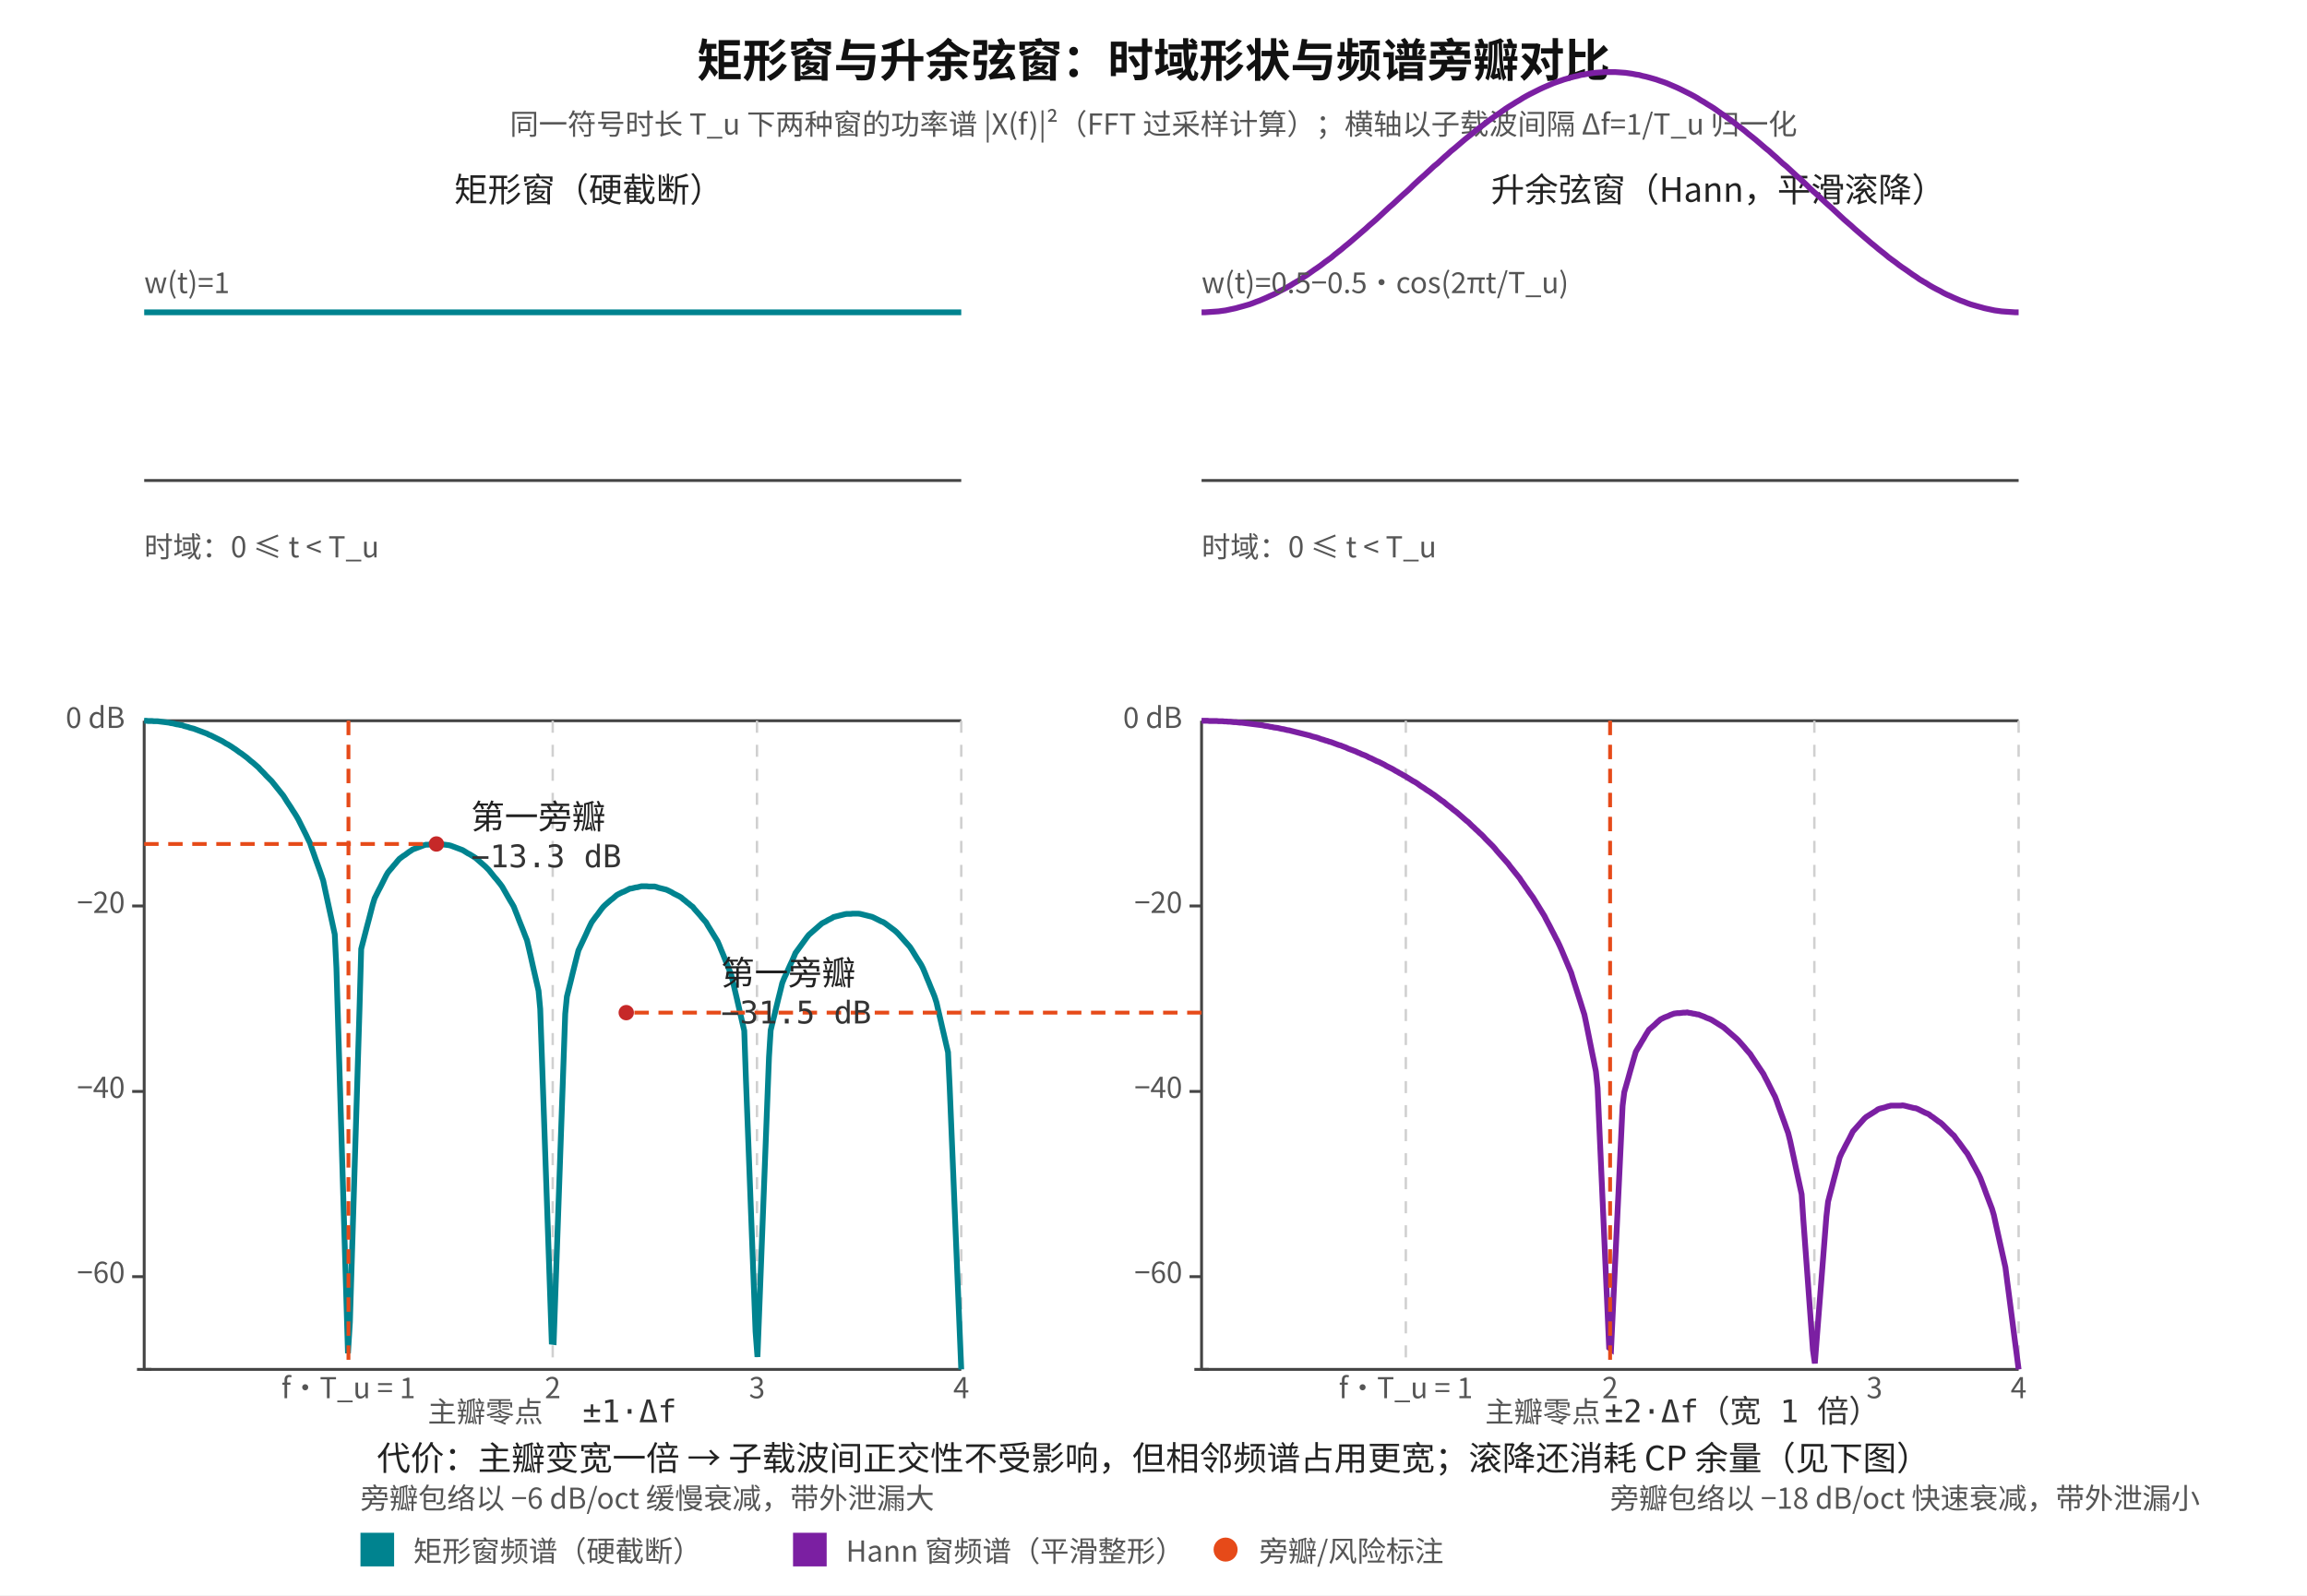
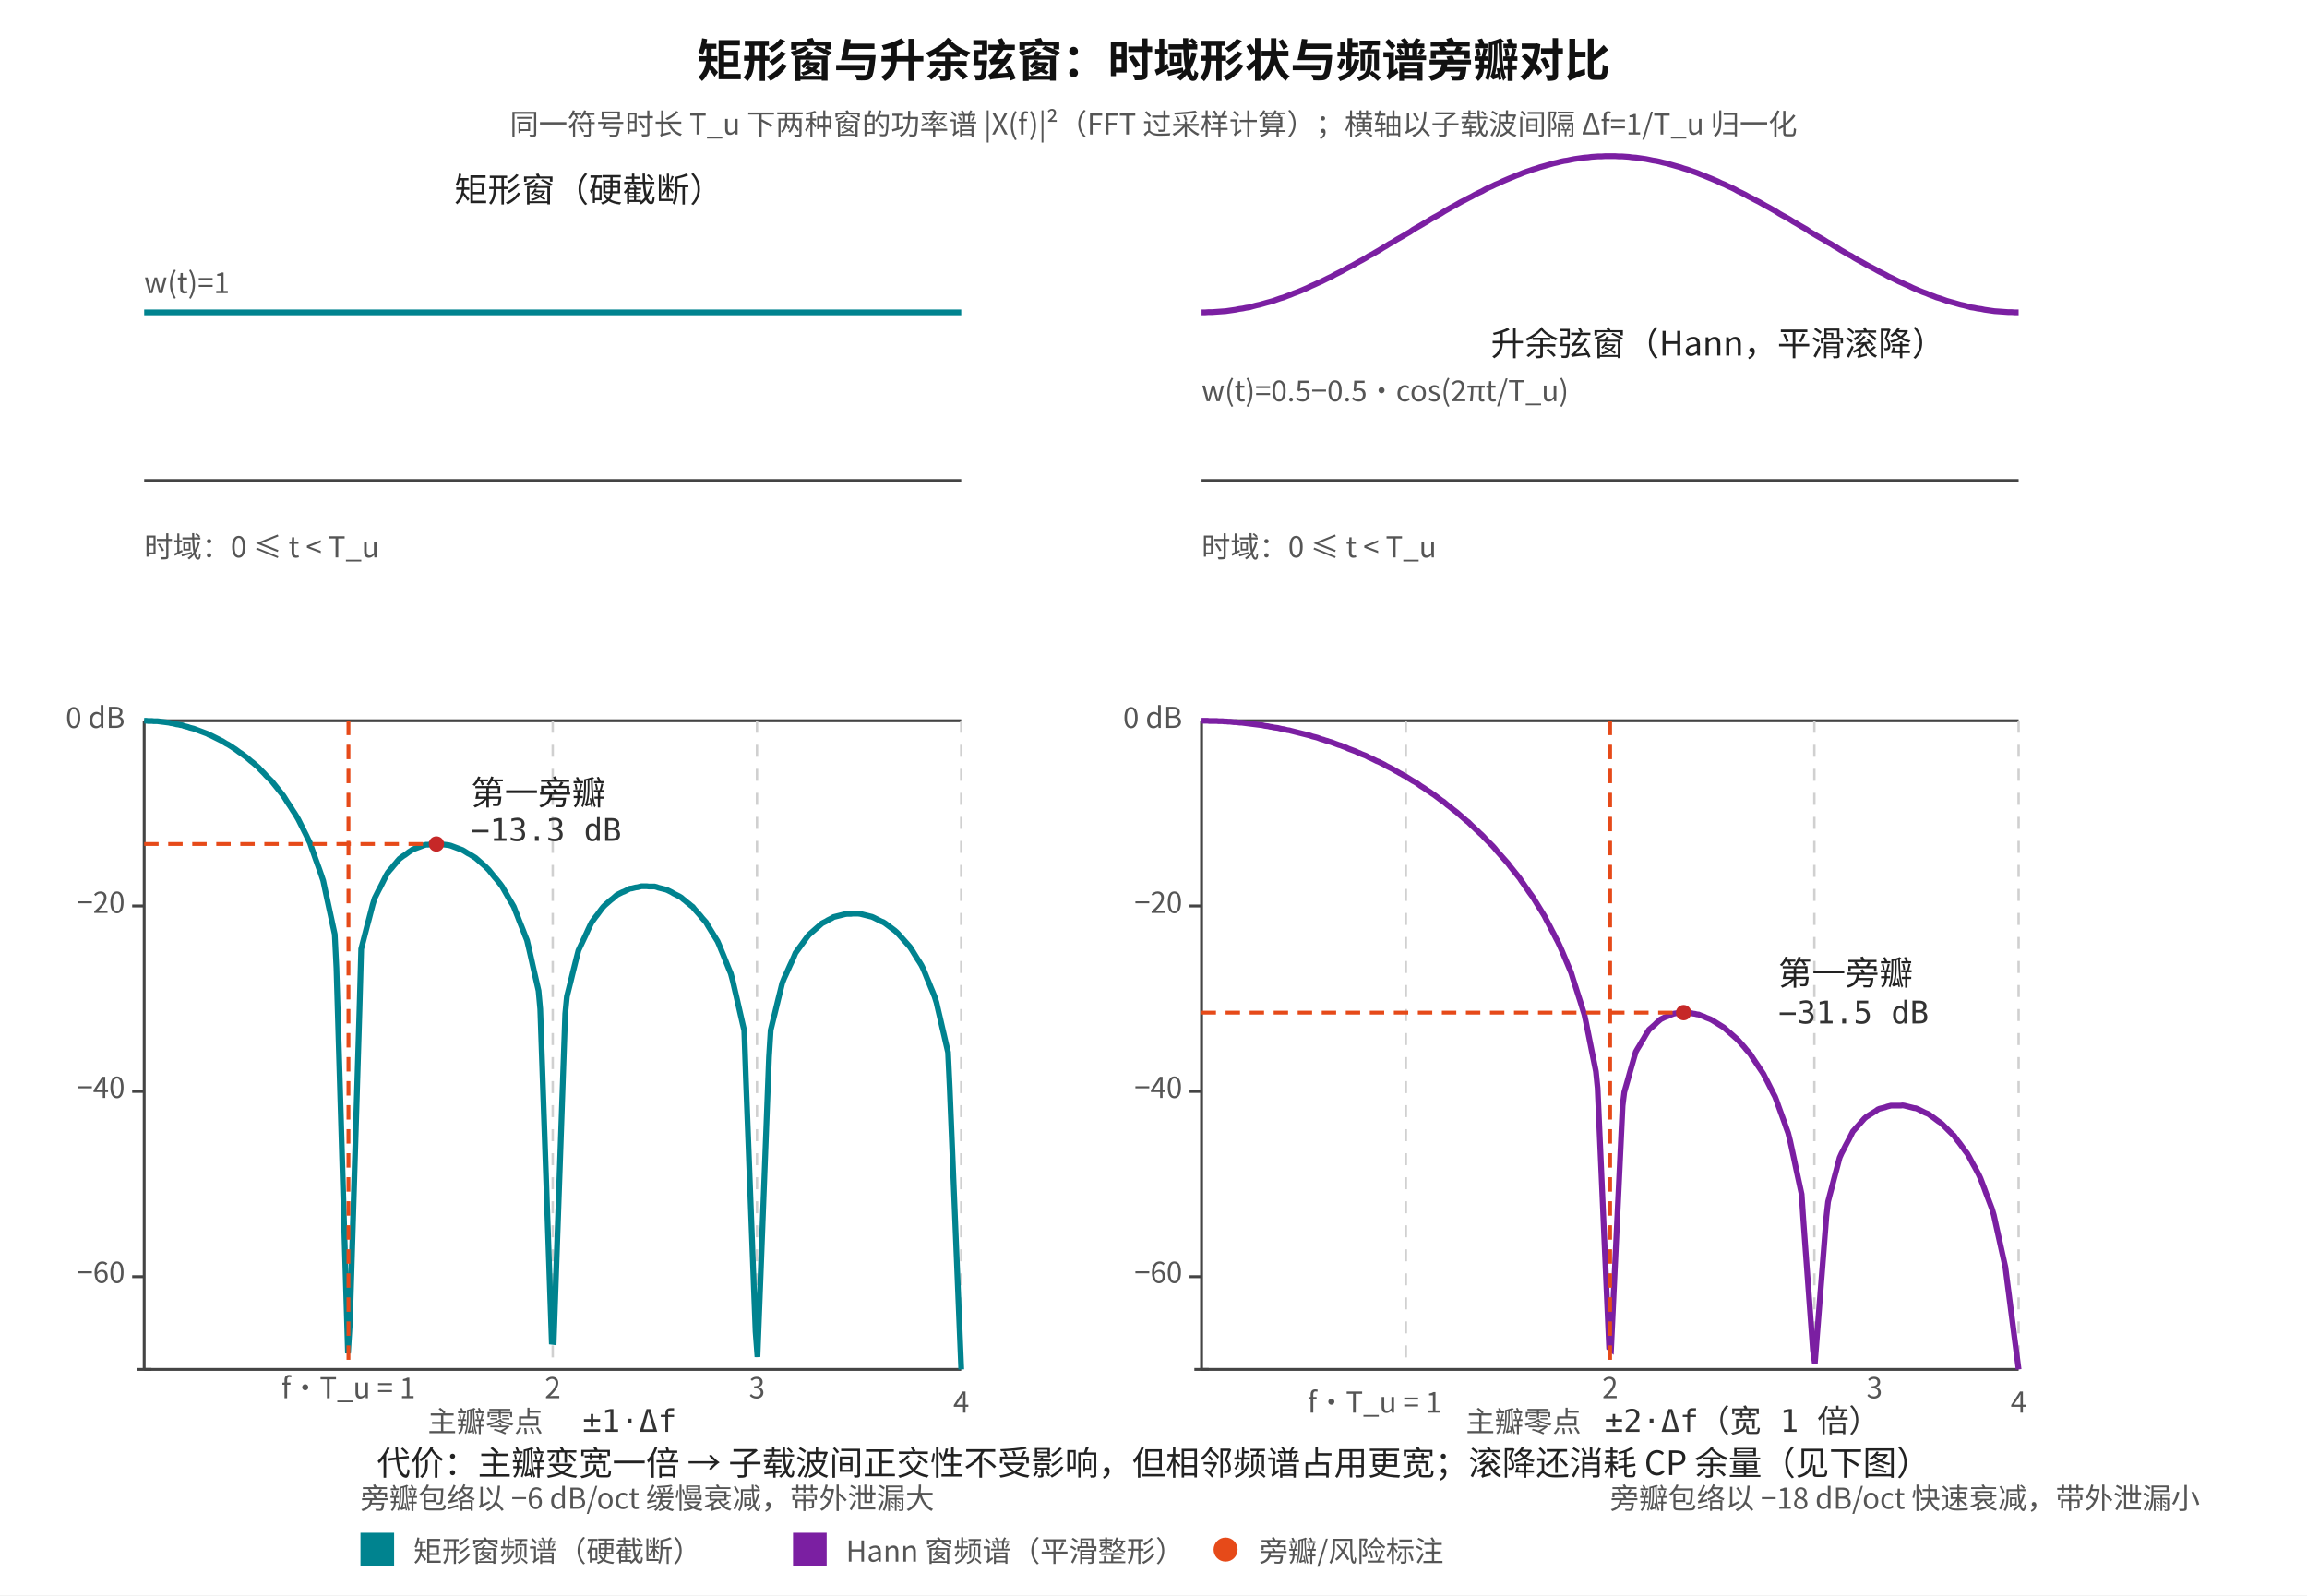
<svg xmlns="http://www.w3.org/2000/svg" viewBox="0 0 960 664" width="960" height="664">
  <rect width="960" height="664" fill="#ffffff" />
  <style>
.title { font-family: "Noto Sans CJK SC", "Droid Sans Fallback", sans-serif; font-size: 19px; font-weight: bold; fill: #111; }
.label { font-family: "Noto Sans CJK SC", "Droid Sans Fallback", sans-serif; font-size: 14px; fill: #222; }
.small { font-family: "Noto Sans CJK SC", "Droid Sans Fallback", sans-serif; font-size: 12px; fill: #555; }
.mono { font-family: monospace; font-size: 13px; fill: #333; }
.axis { stroke: #444; stroke-width: 1.2; }
.grid { stroke: #d0d0d0; stroke-width: 1; stroke-dasharray: 5,5; }
.rectwin { stroke: #00838F; stroke-width: 2.4; fill: none; }
.hannwin { stroke: #7B1FA2; stroke-width: 2.4; fill: none; }
.lobe { stroke: #E64A19; stroke-width: 1.6; stroke-dasharray: 6,4; fill: none; }
</style>
  <text x="480" y="32" text-anchor="middle" class="title">矩形窗与升余弦窗：时域形状与频谱旁瓣对比</text>
  <text x="480" y="56" text-anchor="middle" class="small">同一符号时长 T_u 下两种窗的功率谱 |X(f)|²（FFT 过采样计算）；横轴以子载波间隔 Δf=1/T_u 归一化</text>
  <text x="245" y="84" text-anchor="middle" class="label" fill="#00838F">矩形窗（硬截断）</text>
-   <text x="715" y="84" text-anchor="middle" class="label" fill="#7B1FA2">升余弦窗（Hann，平滑滚降）</text>
+   <text x="715" y="148" text-anchor="middle" class="label" fill="#7B1FA2">升余弦窗（Hann，平滑滚降）</text>
  <line x1="60" y1="200" x2="400" y2="200" class="axis" />
  <path class="rectwin" d="M60.0,130.0 L400.0,130.0" />
  <text x="60" y="122" class="small">w(t)=1</text>
  <text x="60" y="232" class="small">时域：0 ≤ t &lt; T_u</text>
  <line x1="500" y1="200" x2="840" y2="200" class="axis" />
-   <path class="hannwin" d="M500.0,130.0 L501.4,130.0 L502.8,129.9 L504.3,129.8 L505.7,129.7 L507.1,129.6 L508.5,129.4 L510.0,129.2 L511.4,128.9 L512.8,128.6 L514.2,128.3 L515.6,127.9 L517.1,127.5 L518.5,127.1 L519.9,126.7 L521.3,126.2 L522.8,125.6 L524.2,125.1 L525.6,124.5 L527.0,123.9 L528.5,123.2 L529.9,122.6 L531.3,121.9 L532.7,121.1 L534.1,120.4 L535.6,119.6 L537.0,118.8 L538.4,117.9 L539.8,117.1 L541.3,116.2 L542.7,115.2 L544.1,114.3 L545.5,113.3 L546.9,112.3 L548.4,111.3 L549.8,110.3 L551.2,109.2 L552.6,108.2 L554.1,107.1 L555.5,105.9 L556.9,104.8 L558.3,103.7 L559.7,102.5 L561.2,101.3 L562.6,100.1 L564.0,98.9 L565.4,97.7 L566.9,96.4 L568.3,95.2 L569.7,93.9 L571.1,92.7 L572.6,91.4 L574.0,90.1 L575.4,88.8 L576.8,87.5 L578.2,86.2 L579.7,84.9 L581.1,83.6 L582.5,82.3 L583.9,81.0 L585.4,79.7 L586.8,78.4 L588.2,77.0 L589.6,75.7 L591.0,74.4 L592.5,73.1 L593.9,71.8 L595.3,70.5 L596.7,69.2 L598.2,68.0 L599.6,66.7 L601.0,65.4 L602.4,64.2 L603.8,62.9 L605.3,61.7 L606.7,60.5 L608.1,59.3 L609.5,58.1 L611.0,56.9 L612.4,55.8 L613.8,54.6 L615.2,53.5 L616.7,52.4 L618.1,51.3 L619.5,50.2 L620.9,49.2 L622.3,48.2 L623.8,47.2 L625.2,46.2 L626.6,45.2 L628.0,44.3 L629.5,43.4 L630.9,42.5 L632.3,41.7 L633.7,40.8 L635.1,40.0 L636.6,39.2 L638.0,38.5 L639.4,37.8 L640.8,37.1 L642.3,36.4 L643.7,35.8 L645.1,35.2 L646.5,34.6 L647.9,34.1 L649.4,33.6 L650.8,33.1 L652.2,32.7 L653.6,32.3 L655.1,31.9 L656.5,31.6 L657.9,31.2 L659.3,31.0 L660.8,30.7 L662.2,30.5 L663.6,30.3 L665.0,30.2 L666.4,30.1 L667.9,30.0 L669.3,30.0 L670.7,30.0 L672.1,30.0 L673.6,30.1 L675.0,30.2 L676.4,30.3 L677.8,30.5 L679.2,30.7 L680.7,31.0 L682.1,31.2 L683.5,31.6 L684.9,31.9 L686.4,32.3 L687.8,32.7 L689.2,33.1 L690.6,33.6 L692.1,34.1 L693.5,34.6 L694.9,35.2 L696.3,35.8 L697.7,36.4 L699.2,37.1 L700.6,37.8 L702.0,38.5 L703.4,39.2 L704.9,40.0 L706.3,40.8 L707.7,41.7 L709.1,42.5 L710.5,43.4 L712.0,44.3 L713.4,45.2 L714.8,46.2 L716.2,47.2 L717.7,48.2 L719.1,49.2 L720.5,50.2 L721.9,51.3 L723.3,52.4 L724.8,53.5 L726.2,54.6 L727.6,55.8 L729.0,56.9 L730.5,58.1 L731.9,59.3 L733.3,60.5 L734.7,61.7 L736.2,62.9 L737.6,64.2 L739.0,65.4 L740.4,66.7 L741.8,68.0 L743.3,69.2 L744.7,70.5 L746.1,71.8 L747.5,73.1 L749.0,74.4 L750.4,75.7 L751.8,77.0 L753.2,78.4 L754.6,79.7 L756.1,81.0 L757.5,82.3 L758.9,83.6 L760.3,84.9 L761.8,86.2 L763.2,87.5 L764.6,88.8 L766.0,90.1 L767.4,91.4 L768.9,92.7 L770.3,93.9 L771.7,95.2 L773.1,96.4 L774.6,97.7 L776.0,98.9 L777.4,100.1 L778.8,101.3 L780.3,102.5 L781.7,103.7 L783.1,104.8 L784.5,105.9 L785.9,107.1 L787.4,108.2 L788.8,109.2 L790.2,110.3 L791.6,111.3 L793.1,112.3 L794.5,113.3 L795.9,114.3 L797.3,115.2 L798.7,116.2 L800.2,117.1 L801.6,117.9 L803.0,118.8 L804.4,119.6 L805.9,120.4 L807.3,121.1 L808.7,121.9 L810.1,122.6 L811.5,123.2 L813.0,123.9 L814.4,124.5 L815.8,125.1 L817.2,125.6 L818.7,126.2 L820.1,126.7 L821.5,127.1 L822.9,127.5 L824.4,127.9 L825.8,128.3 L827.2,128.6 L828.6,128.9 L830.0,129.2 L831.5,129.4 L832.9,129.6 L834.3,129.7 L835.7,129.8 L837.2,129.9 L838.6,130.0 L840.0,130.0" />
-   <text x="500" y="122" class="small">w(t)=0.5−0.5·cos(2πt/T_u)</text>
+   <path class="hannwin" d="M500.0,130.0 L501.4,130.0 L502.8,129.9 L504.3,129.9 L505.7,129.8 L507.1,129.7 L508.5,129.6 L510.0,129.5 L511.4,129.3 L512.8,129.1 L514.2,128.9 L515.6,128.6 L517.1,128.4 L518.5,128.1 L519.9,127.9 L521.3,127.5 L522.8,127.1 L524.2,126.8 L525.6,126.4 L527.0,126.0 L528.5,125.6 L529.9,125.2 L531.3,124.7 L532.7,124.2 L534.1,123.8 L535.6,123.2 L537.0,122.7 L538.4,122.1 L539.8,121.6 L541.3,121.0 L542.7,120.4 L544.1,119.8 L545.5,119.1 L546.9,118.5 L548.4,117.8 L549.8,117.2 L551.2,116.5 L552.6,115.8 L554.1,115.1 L555.5,114.3 L556.9,113.6 L558.3,112.9 L559.7,112.1 L561.2,111.3 L562.6,110.6 L564.0,109.8 L565.4,109.0 L566.9,108.2 L568.3,107.4 L569.7,106.5 L571.1,105.8 L572.6,104.9 L574.0,104.1 L575.4,103.2 L576.8,102.4 L578.2,101.5 L579.7,100.7 L581.1,99.8 L582.5,99.0 L583.9,98.2 L585.4,97.3 L586.8,96.5 L588.2,95.5 L589.6,94.7 L591.0,93.9 L592.5,93.0 L593.9,92.2 L595.3,91.3 L596.7,90.5 L598.2,89.7 L599.6,88.9 L601.0,88.0 L602.4,87.2 L603.8,86.4 L605.3,85.6 L606.7,84.8 L608.1,84.0 L609.5,83.3 L611.0,82.5 L612.4,81.8 L613.8,81.0 L615.2,80.3 L616.7,79.6 L618.1,78.8 L619.5,78.1 L620.9,77.5 L622.3,76.8 L623.8,76.2 L625.2,75.5 L626.6,74.9 L628.0,74.3 L629.5,73.7 L630.9,73.1 L632.3,72.6 L633.7,72.0 L635.1,71.5 L636.6,71.0 L638.0,70.5 L639.4,70.1 L640.8,69.6 L642.3,69.2 L643.7,68.8 L645.1,68.4 L646.5,68.0 L647.9,67.7 L649.4,67.3 L650.8,67.0 L652.2,66.8 L653.6,66.5 L655.1,66.2 L656.5,66.0 L657.9,65.8 L659.3,65.6 L660.8,65.5 L662.2,65.3 L663.6,65.2 L665.0,65.1 L666.4,65.1 L667.9,65.0 L669.3,65.0 L670.7,65.0 L672.1,65.0 L673.6,65.1 L675.0,65.1 L676.4,65.2 L677.8,65.3 L679.2,65.5 L680.7,65.6 L682.1,65.8 L683.5,66.0 L684.9,66.2 L686.4,66.5 L687.8,66.8 L689.2,67.0 L690.6,67.3 L692.1,67.7 L693.5,68.0 L694.9,68.4 L696.3,68.8 L697.7,69.2 L699.2,69.6 L700.6,70.1 L702.0,70.5 L703.4,71.0 L704.9,71.5 L706.3,72.0 L707.7,72.6 L709.1,73.1 L710.5,73.7 L712.0,74.3 L713.4,74.9 L714.8,75.5 L716.2,76.2 L717.7,76.8 L719.1,77.5 L720.5,78.1 L721.9,78.8 L723.3,79.6 L724.8,80.3 L726.2,81.0 L727.6,81.8 L729.0,82.5 L730.5,83.3 L731.9,84.0 L733.3,84.8 L734.7,85.6 L736.2,86.4 L737.6,87.2 L739.0,88.0 L740.4,88.9 L741.8,89.7 L743.3,90.5 L744.7,91.3 L746.1,92.2 L747.5,93.0 L749.0,93.9 L750.4,94.7 L751.8,95.5 L753.2,96.5 L754.6,97.3 L756.1,98.2 L757.5,99.0 L758.9,99.8 L760.3,100.7 L761.8,101.5 L763.2,102.4 L764.6,103.2 L766.0,104.1 L767.4,104.9 L768.9,105.8 L770.3,106.5 L771.7,107.4 L773.1,108.2 L774.6,109.0 L776.0,109.8 L777.4,110.6 L778.8,111.3 L780.3,112.1 L781.7,112.9 L783.1,113.6 L784.5,114.3 L785.9,115.1 L787.4,115.8 L788.8,116.5 L790.2,117.2 L791.6,117.8 L793.1,118.5 L794.5,119.1 L795.9,119.8 L797.3,120.4 L798.7,121.0 L800.2,121.6 L801.6,122.1 L803.0,122.7 L804.4,123.2 L805.9,123.8 L807.3,124.2 L808.7,124.7 L810.1,125.2 L811.5,125.6 L813.0,126.0 L814.4,126.4 L815.8,126.8 L817.2,127.1 L818.7,127.5 L820.1,127.9 L821.5,128.1 L822.9,128.4 L824.4,128.6 L825.8,128.9 L827.2,129.1 L828.6,129.3 L830.0,129.5 L831.5,129.6 L832.9,129.7 L834.3,129.8 L835.7,129.9 L837.2,129.9 L838.6,130.0 L840.0,130.0" />
+   <text x="500" y="167" class="small">w(t)=0.5−0.5·cos(2πt/T_u)</text>
  <text x="500" y="232" class="small">时域：0 ≤ t &lt; T_u</text>
  <line x1="60" y1="300" x2="400" y2="300" class="axis" />
  <line x1="60" y1="570" x2="400" y2="570" class="axis" />
  <line x1="60" y1="300" x2="60" y2="570" class="axis" />
  <line x1="145" y1="300" x2="145" y2="570" class="grid" />
  <line x1="230" y1="300" x2="230" y2="570" class="grid" />
  <line x1="315" y1="300" x2="315" y2="570" class="grid" />
  <line x1="400" y1="300" x2="400" y2="570" class="grid" />
  <text x="52" y="303" text-anchor="end" class="small">0 dB</text>
  <text x="52" y="380" text-anchor="end" class="small">−20</text>
  <text x="52" y="457" text-anchor="end" class="small">−40</text>
  <text x="52" y="534" text-anchor="end" class="small">−60</text>
  <line x1="55" y1="377.1" x2="60" y2="377.1" class="axis" />
  <line x1="55" y1="454.3" x2="60" y2="454.3" class="axis" />
  <line x1="55" y1="531.4" x2="60" y2="531.4" class="axis" />
  <line x1="57" y1="570" x2="63" y2="570" class="axis" />
  <text x="145" y="582" text-anchor="middle" class="small">f·T_u = 1</text>
  <text x="230" y="582" text-anchor="middle" class="small">2</text>
  <text x="315" y="582" text-anchor="middle" class="small">3</text>
-   <text x="400" y="582" text-anchor="middle" class="small">4</text>
+   <text x="400" y="588" text-anchor="middle" class="small">4</text>
  <path class="rectwin" d="M60.0,300.0 L60.8,300.0 L61.6,300.1 L62.4,300.1 L63.2,300.1 L64.0,300.2 L64.8,300.2 L65.5,300.2 L66.3,300.3 L67.1,300.4 L67.9,300.5 L68.7,300.6 L69.5,300.7 L70.3,300.8 L71.1,301.0 L71.9,301.1 L72.7,301.3 L73.5,301.5 L74.3,301.6 L75.1,301.8 L75.9,301.9 L76.6,302.2 L77.4,302.4 L78.2,302.6 L79.0,302.9 L79.8,303.1 L80.6,303.3 L81.4,303.6 L82.2,303.9 L83.0,304.2 L83.8,304.5 L84.6,304.8 L85.4,305.1 L86.2,305.4 L86.9,305.8 L87.7,306.1 L88.5,306.5 L89.3,306.9 L90.1,307.3 L90.9,307.7 L91.7,308.1 L92.5,308.5 L93.3,309.0 L94.1,309.5 L94.9,309.9 L95.7,310.4 L96.5,310.9 L97.2,311.4 L98.0,311.9 L98.8,312.5 L99.6,313.1 L100.4,313.6 L101.2,314.2 L102.0,314.8 L102.8,315.4 L103.6,316.1 L104.4,316.8 L105.2,317.4 L106.0,318.1 L106.8,318.8 L107.6,319.5 L108.3,320.3 L109.1,321.1 L109.9,321.9 L110.7,322.8 L111.5,323.6 L112.3,324.4 L113.1,325.2 L113.9,326.2 L114.7,327.2 L115.5,328.2 L116.3,329.2 L117.1,330.2 L117.9,331.2 L118.6,332.3 L119.4,333.6 L120.2,334.8 L121.0,336.0 L121.8,337.3 L122.6,338.5 L123.4,339.8 L124.2,341.2 L125.0,342.8 L125.8,344.4 L126.6,346.0 L127.4,347.6 L128.2,349.3 L129.0,350.9 L129.7,353.0 L130.5,355.2 L131.3,357.5 L132.1,359.7 L132.9,361.9 L133.7,364.2 L134.5,366.6 L135.3,370.4 L136.1,374.1 L136.9,377.8 L137.7,381.5 L138.5,385.2 L139.3,388.9 L140.0,403.0 L140.8,429.8 L141.6,456.5 L142.4,483.2 L143.2,509.9 L144.0,536.6 L144.8,563.3 L145.6,550.4 L146.4,524.3 L147.2,498.3 L148.0,472.2 L148.8,446.1 L149.6,420.0 L150.3,395.0 L151.1,391.9 L151.9,388.8 L152.7,385.7 L153.5,382.7 L154.3,379.6 L155.1,376.5 L155.9,373.9 L156.7,372.3 L157.5,370.7 L158.3,369.2 L159.1,367.6 L159.9,366.0 L160.7,364.4 L161.4,363.2 L162.2,362.2 L163.0,361.3 L163.8,360.3 L164.6,359.4 L165.4,358.4 L166.2,357.5 L167.0,356.9 L167.8,356.3 L168.6,355.8 L169.4,355.2 L170.2,354.6 L171.0,354.1 L171.7,353.6 L172.5,353.3 L173.3,353.0 L174.1,352.7 L174.9,352.4 L175.7,352.1 L176.5,351.8 L177.3,351.6 L178.1,351.6 L178.9,351.5 L179.7,351.4 L180.5,351.3 L181.3,351.2 L182.1,351.2 L182.8,351.3 L183.6,351.4 L184.4,351.5 L185.2,351.6 L186.0,351.7 L186.8,351.8 L187.6,352.0 L188.4,352.3 L189.2,352.6 L190.0,352.9 L190.8,353.2 L191.6,353.5 L192.4,353.8 L193.1,354.2 L193.9,354.7 L194.7,355.2 L195.5,355.6 L196.3,356.1 L197.1,356.6 L197.9,357.1 L198.7,357.8 L199.5,358.5 L200.3,359.2 L201.1,359.9 L201.9,360.6 L202.7,361.4 L203.4,362.1 L204.2,363.1 L205.0,364.1 L205.8,365.1 L206.6,366.0 L207.4,367.0 L208.2,368.0 L209.0,369.1 L209.8,370.5 L210.6,371.9 L211.4,373.3 L212.2,374.7 L213.0,376.0 L213.8,377.4 L214.5,379.2 L215.3,381.2 L216.1,383.3 L216.9,385.3 L217.7,387.3 L218.5,389.4 L219.3,391.4 L220.1,394.8 L220.9,398.3 L221.7,401.9 L222.5,405.4 L223.3,408.9 L224.1,412.4 L224.8,420.0 L225.6,443.0 L226.4,466.1 L227.2,489.2 L228.0,512.3 L228.8,535.4 L229.6,558.5 L230.4,558.6 L231.2,535.8 L232.0,513.1 L232.8,490.3 L233.6,467.5 L234.4,444.8 L235.2,422.0 L235.9,414.8 L236.7,411.6 L237.5,408.4 L238.3,405.1 L239.1,401.9 L239.9,398.7 L240.7,395.6 L241.5,393.9 L242.3,392.2 L243.1,390.5 L243.9,388.8 L244.7,387.0 L245.5,385.3 L246.2,383.9 L247.0,382.8 L247.8,381.7 L248.6,380.7 L249.4,379.6 L250.2,378.5 L251.0,377.5 L251.8,376.7 L252.6,376.0 L253.4,375.3 L254.2,374.6 L255.0,374.0 L255.8,373.3 L256.6,372.6 L257.3,372.2 L258.1,371.8 L258.9,371.4 L259.7,371.1 L260.5,370.7 L261.3,370.3 L262.1,369.9 L262.9,369.8 L263.7,369.6 L264.5,369.4 L265.3,369.3 L266.1,369.1 L266.9,368.9 L267.6,368.9 L268.4,368.9 L269.2,368.9 L270.0,369.0 L270.8,369.0 L271.6,369.0 L272.4,369.0 L273.2,369.2 L274.0,369.5 L274.8,369.7 L275.6,369.9 L276.4,370.1 L277.2,370.3 L277.9,370.6 L278.7,371.0 L279.5,371.4 L280.3,371.9 L281.1,372.3 L281.9,372.7 L282.7,373.1 L283.5,373.6 L284.3,374.3 L285.1,374.9 L285.9,375.6 L286.7,376.2 L287.5,376.9 L288.3,377.5 L289.0,378.4 L289.8,379.3 L290.6,380.2 L291.4,381.1 L292.2,382.1 L293.0,383.0 L293.8,383.9 L294.6,385.3 L295.4,386.6 L296.2,387.9 L297.0,389.2 L297.8,390.5 L298.6,391.8 L299.3,393.4 L300.1,395.4 L300.9,397.3 L301.7,399.3 L302.5,401.3 L303.3,403.3 L304.1,405.2 L304.9,408.2 L305.7,411.7 L306.5,415.1 L307.3,418.6 L308.1,422.1 L308.9,425.6 L309.7,429.0 L310.4,449.2 L311.2,470.2 L312.0,491.2 L312.8,512.2 L313.6,533.2 L314.4,554.2 L315.2,564.8 L316.0,544.0 L316.8,523.2 L317.6,502.4 L318.4,481.6 L319.2,460.8 L320.0,440.0 L320.7,428.8 L321.5,425.5 L322.3,422.3 L323.1,419.0 L323.9,415.7 L324.7,412.5 L325.5,409.2 L326.3,407.2 L327.1,405.5 L327.9,403.7 L328.7,401.9 L329.5,400.2 L330.3,398.4 L331.0,396.7 L331.8,395.6 L332.6,394.5 L333.4,393.4 L334.2,392.3 L335.0,391.2 L335.8,390.1 L336.6,389.1 L337.4,388.4 L338.2,387.7 L339.0,387.0 L339.8,386.3 L340.6,385.6 L341.4,384.9 L342.1,384.3 L342.9,383.9 L343.7,383.5 L344.5,383.0 L345.3,382.6 L346.1,382.2 L346.9,381.7 L347.7,381.5 L348.5,381.3 L349.3,381.1 L350.1,380.9 L350.9,380.7 L351.7,380.5 L352.4,380.4 L353.2,380.4 L354.0,380.4 L354.8,380.3 L355.6,380.3 L356.4,380.3 L357.2,380.3 L358.0,380.4 L358.8,380.6 L359.6,380.8 L360.4,381.0 L361.2,381.2 L362.0,381.4 L362.8,381.6 L363.5,381.9 L364.3,382.3 L365.1,382.7 L365.9,383.1 L366.7,383.5 L367.5,383.8 L368.3,384.3 L369.1,384.9 L369.9,385.5 L370.7,386.1 L371.5,386.7 L372.3,387.3 L373.1,388.0 L373.8,388.7 L374.6,389.6 L375.4,390.5 L376.2,391.4 L377.0,392.3 L377.8,393.2 L378.6,394.1 L379.4,395.3 L380.2,396.6 L381.0,397.9 L381.8,399.2 L382.6,400.4 L383.4,401.7 L384.1,403.1 L384.9,405.0 L385.7,407.0 L386.5,408.9 L387.3,410.9 L388.1,412.8 L388.9,414.8 L389.7,417.3 L390.5,420.8 L391.3,424.2 L392.1,427.7 L392.9,431.1 L393.7,434.6 L394.5,438.0 L395.2,452.8 L396.0,472.3 L396.8,491.8 L397.6,511.4 L398.4,530.9 L399.2,550.5 L400.0,570.0" />
  <line x1="145" y1="300" x2="145" y2="570" class="lobe" />
  <line x1="60" y1="351.3" x2="181.6" y2="351.3" class="lobe" />
  <circle cx="181.6" cy="351.3" r="3.2" fill="#C62828" />
-   <text x="196" y="345" class="label" fill="#E64A19">第一旁瓣</text>
-   <text x="196" y="361" class="mono" fill="#E64A19">−13.3 dB</text>
-   <text x="202" y="592" text-anchor="middle" class="small">主瓣零点</text>
-   <text x="262" y="592" text-anchor="middle" class="mono">±1·Δf</text>
+   <text x="196" y="335" class="label" fill="#E64A19">第一旁瓣</text>
+   <text x="196" y="350" class="mono" fill="#E64A19">−13.3 dB</text>
+   <text x="202" y="596" text-anchor="middle" class="small">主瓣零点</text>
+   <text x="262" y="596" text-anchor="middle" class="mono">±1·Δf</text>
  <text x="150" y="628" class="small">旁瓣包络以 −6 dB/oct 缓慢衰减，带外泄漏大</text>
  <line x1="500" y1="300" x2="840" y2="300" class="axis" />
  <line x1="500" y1="570" x2="840" y2="570" class="axis" />
  <line x1="500" y1="300" x2="500" y2="570" class="axis" />
  <line x1="585" y1="300" x2="585" y2="570" class="grid" />
  <line x1="670" y1="300" x2="670" y2="570" class="grid" />
  <line x1="755" y1="300" x2="755" y2="570" class="grid" />
  <line x1="840" y1="300" x2="840" y2="570" class="grid" />
  <text x="492" y="303" text-anchor="end" class="small">0 dB</text>
  <text x="492" y="380" text-anchor="end" class="small">−20</text>
  <text x="492" y="457" text-anchor="end" class="small">−40</text>
  <text x="492" y="534" text-anchor="end" class="small">−60</text>
  <line x1="495" y1="377.1" x2="500" y2="377.1" class="axis" />
  <line x1="495" y1="454.3" x2="500" y2="454.3" class="axis" />
  <line x1="495" y1="531.4" x2="500" y2="531.4" class="axis" />
  <line x1="497" y1="570" x2="503" y2="570" class="axis" />
-   <text x="585" y="582" text-anchor="middle" class="small">f·T_u = 1</text>
+   <text x="572" y="588" text-anchor="middle" class="small">f·T_u = 1</text>
  <text x="670" y="582" text-anchor="middle" class="small">2</text>
  <text x="780" y="582" text-anchor="middle" class="small">3</text>
-   <text x="840" y="582" text-anchor="middle" class="small">4</text>
-   <g transform="translate(440,0)">
-     <path class="hannwin" d="M60.0,300.0 L60.8,300.0 L61.6,300.0 L62.4,300.0 L63.2,300.1 L64.0,300.1 L64.8,300.1 L65.5,300.1 L66.3,300.1 L67.1,300.2 L67.9,300.2 L68.7,300.2 L69.5,300.3 L70.3,300.3 L71.1,300.4 L71.9,300.4 L72.7,300.5 L73.5,300.6 L74.3,300.6 L75.1,300.7 L75.9,300.8 L76.6,300.8 L77.4,300.9 L78.2,301.0 L79.0,301.1 L79.8,301.2 L80.6,301.3 L81.4,301.4 L82.2,301.5 L83.0,301.6 L83.8,301.7 L84.6,301.8 L85.4,301.9 L86.2,302.1 L86.9,302.2 L87.7,302.3 L88.5,302.5 L89.3,302.6 L90.1,302.8 L90.9,302.9 L91.7,303.0 L92.5,303.2 L93.3,303.4 L94.1,303.5 L94.9,303.7 L95.7,303.9 L96.5,304.0 L97.2,304.2 L98.0,304.4 L98.8,304.6 L99.6,304.8 L100.4,305.0 L101.2,305.2 L102.0,305.4 L102.8,305.6 L103.6,305.8 L104.4,306.0 L105.2,306.2 L106.0,306.5 L106.8,306.7 L107.6,306.9 L108.3,307.1 L109.1,307.4 L109.9,307.7 L110.7,307.9 L111.5,308.2 L112.3,308.4 L113.1,308.7 L113.9,308.9 L114.7,309.2 L115.5,309.5 L116.3,309.8 L117.1,310.1 L117.9,310.3 L118.6,310.6 L119.4,310.9 L120.2,311.2 L121.0,311.6 L121.8,311.9 L122.6,312.2 L123.4,312.5 L124.2,312.8 L125.0,313.2 L125.8,313.5 L126.6,313.9 L127.4,314.2 L128.2,314.5 L129.0,314.9 L129.7,315.3 L130.5,315.6 L131.3,316.0 L132.1,316.4 L132.9,316.8 L133.7,317.1 L134.5,317.5 L135.3,317.9 L136.1,318.3 L136.9,318.8 L137.7,319.2 L138.5,319.6 L139.3,320.0 L140.0,320.4 L140.8,320.9 L141.6,321.3 L142.4,321.8 L143.2,322.2 L144.0,322.7 L144.8,323.1 L145.6,323.6 L146.4,324.1 L147.2,324.6 L148.0,325.1 L148.8,325.5 L149.6,326.0 L150.3,326.5 L151.1,327.1 L151.9,327.6 L152.7,328.1 L153.5,328.7 L154.3,329.2 L155.1,329.7 L155.9,330.3 L156.7,330.8 L157.5,331.4 L158.3,332.0 L159.1,332.6 L159.9,333.2 L160.7,333.7 L161.4,334.3 L162.2,335.0 L163.0,335.6 L163.8,336.2 L164.6,336.9 L165.4,337.5 L166.2,338.1 L167.0,338.8 L167.8,339.5 L168.6,340.2 L169.4,340.9 L170.2,341.6 L171.0,342.2 L171.7,342.9 L172.5,343.7 L173.3,344.4 L174.1,345.2 L174.9,345.9 L175.7,346.7 L176.5,347.4 L177.3,348.2 L178.1,349.1 L178.9,349.9 L179.7,350.7 L180.5,351.5 L181.3,352.3 L182.1,353.2 L182.8,354.1 L183.6,355.0 L184.4,355.9 L185.2,356.8 L186.0,357.7 L186.8,358.6 L187.6,359.5 L188.4,360.6 L189.2,361.6 L190.0,362.6 L190.8,363.6 L191.6,364.6 L192.4,365.6 L193.1,366.7 L193.9,367.8 L194.7,369.0 L195.5,370.1 L196.3,371.3 L197.1,372.4 L197.9,373.5 L198.7,374.8 L199.5,376.1 L200.3,377.4 L201.1,378.7 L201.9,380.0 L202.7,381.3 L203.4,382.7 L204.2,384.2 L205.0,385.7 L205.8,387.3 L206.6,388.8 L207.4,390.4 L208.2,391.9 L209.0,393.6 L209.8,395.4 L210.6,397.3 L211.4,399.2 L212.2,401.1 L213.0,403.0 L213.8,404.9 L214.5,407.2 L215.3,409.7 L216.1,412.2 L216.9,414.7 L217.7,417.2 L218.5,419.8 L219.3,422.3 L220.1,426.1 L220.9,430.1 L221.7,434.1 L222.5,438.1 L223.3,442.0 L224.1,446.0 L224.8,452.9 L225.6,470.9 L226.4,488.9 L227.2,506.9 L228.0,524.9 L228.8,543.0 L229.6,561.0 L230.4,561.6 L231.2,544.7 L232.0,527.8 L232.8,510.9 L233.6,494.1 L234.4,477.2 L235.2,460.3 L235.9,454.6 L236.7,451.8 L237.5,449.0 L238.3,446.1 L239.1,443.3 L239.9,440.5 L240.7,437.8 L241.5,436.4 L242.3,435.1 L243.1,433.7 L243.9,432.4 L244.7,431.0 L245.5,429.7 L246.2,428.6 L247.0,427.9 L247.8,427.2 L248.6,426.5 L249.4,425.7 L250.2,425.0 L251.0,424.3 L251.8,423.9 L252.6,423.5 L253.4,423.2 L254.2,422.9 L255.0,422.5 L255.8,422.2 L256.6,421.9 L257.3,421.8 L258.1,421.7 L258.9,421.7 L259.7,421.6 L260.5,421.5 L261.3,421.5 L262.1,421.4 L262.9,421.6 L263.7,421.7 L264.5,421.9 L265.3,422.0 L266.1,422.2 L266.9,422.3 L267.6,422.6 L268.4,422.9 L269.2,423.2 L270.0,423.6 L270.8,423.9 L271.6,424.2 L272.4,424.6 L273.2,425.1 L274.0,425.6 L274.8,426.1 L275.6,426.6 L276.4,427.1 L277.2,427.6 L277.9,428.2 L278.7,428.9 L279.5,429.6 L280.3,430.3 L281.1,431.0 L281.9,431.7 L282.7,432.4 L283.5,433.2 L284.3,434.1 L285.1,435.0 L285.9,435.9 L286.7,436.9 L287.5,437.8 L288.3,438.7 L289.0,439.8 L289.8,441.0 L290.6,442.2 L291.4,443.4 L292.2,444.6 L293.0,445.8 L293.8,447.0 L294.6,448.6 L295.4,450.1 L296.2,451.7 L297.0,453.3 L297.8,454.9 L298.6,456.4 L299.3,458.2 L300.1,460.5 L300.9,462.7 L301.7,464.9 L302.5,467.1 L303.3,469.4 L304.1,471.6 L304.9,474.8 L305.7,478.5 L306.5,482.2 L307.3,486.0 L308.1,489.7 L308.9,493.4 L309.7,497.1 L310.4,507.6 L311.2,518.5 L312.0,529.3 L312.8,540.2 L313.6,551.0 L314.4,561.9 L315.2,567.5 L316.0,557.3 L316.8,547.1 L317.6,536.9 L318.4,526.8 L319.2,516.6 L320.0,506.4 L320.7,500.2 L321.5,497.1 L322.3,494.1 L323.1,491.0 L323.9,488.0 L324.7,485.0 L325.5,481.9 L326.3,480.1 L327.1,478.6 L327.9,477.0 L328.7,475.5 L329.5,474.0 L330.3,472.4 L331.0,471.0 L331.8,470.1 L332.6,469.2 L333.4,468.3 L334.2,467.4 L335.0,466.5 L335.8,465.6 L336.6,464.9 L337.4,464.4 L338.2,463.9 L339.0,463.4 L339.8,462.9 L340.6,462.4 L341.4,461.8 L342.1,461.5 L342.9,461.3 L343.7,461.1 L344.5,460.9 L345.3,460.6 L346.1,460.4 L346.9,460.2 L347.7,460.2 L348.5,460.2 L349.3,460.2 L350.1,460.2 L350.9,460.2 L351.7,460.1 L352.4,460.2 L353.2,460.4 L354.0,460.6 L354.8,460.8 L355.6,461.0 L356.4,461.2 L357.2,461.3 L358.0,461.6 L358.8,462.0 L359.6,462.4 L360.4,462.8 L361.2,463.2 L362.0,463.5 L362.8,463.9 L363.5,464.5 L364.3,465.0 L365.1,465.6 L365.9,466.2 L366.7,466.8 L367.5,467.3 L368.3,468.0 L369.1,468.8 L369.9,469.6 L370.7,470.4 L371.5,471.2 L372.3,472.0 L373.1,472.7 L373.8,473.7 L374.6,474.8 L375.4,475.8 L376.2,476.9 L377.0,478.0 L377.8,479.1 L378.6,480.1 L379.4,481.5 L380.2,483.0 L381.0,484.5 L381.8,485.9 L382.6,487.4 L383.4,488.9 L384.1,490.4 L384.9,492.5 L385.7,494.6 L386.5,496.8 L387.3,498.9 L388.1,501.0 L388.9,503.1 L389.7,505.8 L390.5,509.5 L391.3,513.1 L392.1,516.7 L392.9,520.3 L393.7,523.9 L394.5,527.5 L395.2,533.0 L396.0,539.1 L396.8,545.3 L397.6,551.5 L398.4,557.7 L399.2,563.8 L400.0,570.0" />
-   </g>/&gt;
- <line x1="670" y1="300" x2="670" y2="570" class="lobe" />
-   <line x1="500" y1="421.5" x2="260.6" y2="421.5" class="lobe" />
-   <circle cx="260.6" cy="421.5" r="3.2" fill="#C62828" />
-   <text x="300" y="410" class="label" fill="#E64A19">第一旁瓣</text>
-   <text x="300" y="426" class="mono" fill="#E64A19">−31.5 dB</text>
-   <text x="642" y="592" text-anchor="middle" class="small">主瓣零点</text>
-   <text x="725" y="592" text-anchor="middle" class="mono">±2·Δf（宽 1 倍）</text>
+   <text x="840" y="588" text-anchor="middle" class="small">4</text>
+   <path class="hannwin" d="M500.0,300.0 L500.8,300.0 L501.6,300.0 L502.4,300.0 L503.2,300.1 L504.0,300.1 L504.8,300.1 L505.5,300.1 L506.3,300.1 L507.1,300.2 L507.9,300.2 L508.7,300.2 L509.5,300.3 L510.3,300.3 L511.1,300.4 L511.9,300.4 L512.7,300.5 L513.5,300.6 L514.3,300.6 L515.1,300.7 L515.9,300.8 L516.6,300.8 L517.4,300.9 L518.2,301.0 L519.0,301.1 L519.8,301.2 L520.6,301.3 L521.4,301.4 L522.2,301.5 L523.0,301.6 L523.8,301.7 L524.6,301.8 L525.4,301.9 L526.2,302.1 L526.9,302.2 L527.7,302.3 L528.5,302.5 L529.3,302.6 L530.1,302.8 L530.9,302.9 L531.7,303.0 L532.5,303.2 L533.3,303.4 L534.1,303.5 L534.9,303.7 L535.7,303.9 L536.5,304.0 L537.2,304.2 L538.0,304.4 L538.8,304.6 L539.6,304.8 L540.4,305.0 L541.2,305.2 L542.0,305.4 L542.8,305.6 L543.6,305.8 L544.4,306.0 L545.2,306.2 L546.0,306.5 L546.8,306.7 L547.6,306.9 L548.3,307.1 L549.1,307.4 L549.9,307.7 L550.7,307.9 L551.5,308.2 L552.3,308.4 L553.1,308.7 L553.9,308.9 L554.7,309.2 L555.5,309.5 L556.3,309.8 L557.1,310.1 L557.9,310.3 L558.6,310.6 L559.4,310.9 L560.2,311.2 L561.0,311.6 L561.8,311.9 L562.6,312.2 L563.4,312.5 L564.2,312.8 L565.0,313.2 L565.8,313.5 L566.6,313.9 L567.4,314.2 L568.2,314.5 L569.0,314.9 L569.7,315.3 L570.5,315.6 L571.3,316.0 L572.1,316.4 L572.9,316.8 L573.7,317.1 L574.5,317.5 L575.3,317.9 L576.1,318.3 L576.9,318.8 L577.7,319.2 L578.5,319.6 L579.3,320.0 L580.0,320.4 L580.8,320.9 L581.6,321.3 L582.4,321.8 L583.2,322.2 L584.0,322.7 L584.8,323.1 L585.6,323.6 L586.4,324.1 L587.2,324.6 L588.0,325.1 L588.8,325.5 L589.6,326.0 L590.3,326.5 L591.1,327.1 L591.9,327.6 L592.7,328.1 L593.5,328.7 L594.3,329.2 L595.1,329.7 L595.9,330.3 L596.7,330.8 L597.5,331.4 L598.3,332.0 L599.1,332.6 L599.9,333.2 L600.7,333.7 L601.4,334.3 L602.2,335.0 L603.0,335.6 L603.8,336.2 L604.6,336.9 L605.4,337.5 L606.2,338.1 L607.0,338.8 L607.8,339.5 L608.6,340.2 L609.4,340.9 L610.2,341.6 L611.0,342.2 L611.7,342.9 L612.5,343.7 L613.3,344.4 L614.1,345.2 L614.9,345.9 L615.7,346.7 L616.5,347.4 L617.3,348.2 L618.1,349.1 L618.9,349.9 L619.7,350.7 L620.5,351.5 L621.3,352.3 L622.1,353.2 L622.8,354.1 L623.6,355.0 L624.4,355.9 L625.2,356.8 L626.0,357.7 L626.8,358.6 L627.6,359.5 L628.4,360.6 L629.2,361.6 L630.0,362.6 L630.8,363.6 L631.6,364.6 L632.4,365.6 L633.1,366.7 L633.9,367.8 L634.7,369.0 L635.5,370.1 L636.3,371.3 L637.1,372.4 L637.9,373.5 L638.7,374.8 L639.5,376.1 L640.3,377.4 L641.1,378.7 L641.9,380.0 L642.7,381.3 L643.4,382.7 L644.2,384.2 L645.0,385.7 L645.8,387.3 L646.6,388.8 L647.4,390.4 L648.2,391.9 L649.0,393.6 L649.8,395.4 L650.6,397.3 L651.4,399.2 L652.2,401.1 L653.0,403.0 L653.8,404.9 L654.5,407.2 L655.3,409.7 L656.1,412.2 L656.9,414.7 L657.7,417.2 L658.5,419.8 L659.3,422.3 L660.1,426.1 L660.9,430.1 L661.7,434.1 L662.5,438.1 L663.3,442.0 L664.1,446.0 L664.8,452.9 L665.6,470.9 L666.4,488.9 L667.2,506.9 L668.0,524.9 L668.8,543.0 L669.6,561.0 L670.4,561.6 L671.2,544.7 L672.0,527.8 L672.8,510.9 L673.6,494.1 L674.4,477.2 L675.2,460.3 L675.9,454.6 L676.7,451.8 L677.5,449.0 L678.3,446.1 L679.1,443.3 L679.9,440.5 L680.7,437.8 L681.5,436.4 L682.3,435.1 L683.1,433.7 L683.9,432.4 L684.7,431.0 L685.5,429.7 L686.2,428.6 L687.0,427.9 L687.8,427.2 L688.6,426.5 L689.4,425.7 L690.2,425.0 L691.0,424.3 L691.8,423.9 L692.6,423.5 L693.4,423.2 L694.2,422.9 L695.0,422.5 L695.8,422.2 L696.6,421.9 L697.3,421.8 L698.1,421.7 L698.9,421.7 L699.7,421.6 L700.5,421.5 L701.3,421.5 L702.1,421.4 L702.9,421.6 L703.7,421.7 L704.5,421.9 L705.3,422.0 L706.1,422.2 L706.9,422.3 L707.6,422.6 L708.4,422.9 L709.2,423.2 L710.0,423.6 L710.8,423.9 L711.6,424.2 L712.4,424.6 L713.2,425.1 L714.0,425.6 L714.8,426.1 L715.6,426.6 L716.4,427.1 L717.2,427.6 L717.9,428.2 L718.7,428.9 L719.5,429.6 L720.3,430.3 L721.1,431.0 L721.9,431.7 L722.7,432.4 L723.5,433.2 L724.3,434.1 L725.1,435.0 L725.9,435.9 L726.7,436.9 L727.5,437.8 L728.3,438.7 L729.0,439.8 L729.8,441.0 L730.6,442.2 L731.4,443.4 L732.2,444.6 L733.0,445.8 L733.8,447.0 L734.6,448.6 L735.4,450.1 L736.2,451.7 L737.0,453.3 L737.8,454.9 L738.6,456.4 L739.3,458.2 L740.1,460.5 L740.9,462.7 L741.7,464.9 L742.5,467.1 L743.3,469.4 L744.1,471.6 L744.9,474.8 L745.7,478.5 L746.5,482.2 L747.3,486.0 L748.1,489.7 L748.9,493.4 L749.7,497.1 L750.4,507.6 L751.2,518.5 L752.0,529.3 L752.8,540.2 L753.6,551.0 L754.4,561.9 L755.2,567.5 L756.0,557.3 L756.8,547.1 L757.6,536.9 L758.4,526.8 L759.2,516.6 L760.0,506.4 L760.7,500.2 L761.5,497.1 L762.3,494.1 L763.1,491.0 L763.9,488.0 L764.7,485.0 L765.5,481.9 L766.3,480.1 L767.1,478.6 L767.9,477.0 L768.7,475.5 L769.5,474.0 L770.3,472.4 L771.0,471.0 L771.8,470.1 L772.6,469.2 L773.4,468.3 L774.2,467.4 L775.0,466.5 L775.8,465.6 L776.6,464.9 L777.4,464.4 L778.2,463.9 L779.0,463.4 L779.8,462.9 L780.6,462.4 L781.4,461.8 L782.1,461.5 L782.9,461.3 L783.7,461.1 L784.5,460.9 L785.3,460.6 L786.1,460.4 L786.9,460.2 L787.7,460.2 L788.5,460.2 L789.3,460.2 L790.1,460.2 L790.9,460.2 L791.7,460.1 L792.4,460.2 L793.2,460.4 L794.0,460.6 L794.8,460.8 L795.6,461.0 L796.4,461.2 L797.2,461.3 L798.0,461.6 L798.8,462.0 L799.6,462.4 L800.4,462.8 L801.2,463.2 L802.0,463.5 L802.8,463.9 L803.5,464.5 L804.3,465.0 L805.1,465.6 L805.9,466.2 L806.7,466.8 L807.5,467.3 L808.3,468.0 L809.1,468.8 L809.9,469.6 L810.7,470.4 L811.5,471.2 L812.3,472.0 L813.1,472.7 L813.8,473.7 L814.6,474.8 L815.4,475.8 L816.2,476.9 L817.0,478.0 L817.8,479.1 L818.6,480.1 L819.4,481.5 L820.2,483.0 L821.0,484.5 L821.8,485.9 L822.6,487.4 L823.4,488.9 L824.1,490.4 L824.9,492.5 L825.7,494.6 L826.5,496.8 L827.3,498.9 L828.1,501.0 L828.9,503.1 L829.7,505.8 L830.5,509.5 L831.3,513.1 L832.1,516.7 L832.9,520.3 L833.7,523.9 L834.5,527.5 L835.2,533.0 L836.0,539.1 L836.8,545.3 L837.6,551.5 L838.4,557.7 L839.2,563.8 L840.0,570.0" />
+   <line x1="670" y1="300" x2="670" y2="570" class="lobe" />
+   <line x1="500" y1="421.5" x2="700.6" y2="421.5" class="lobe" />
+   <circle cx="700.6" cy="421.5" r="3.2" fill="#C62828" />
+   <text x="740" y="410" class="label" fill="#E64A19">第一旁瓣</text>
+   <text x="740" y="426" class="mono" fill="#E64A19">−31.5 dB</text>
+   <text x="634" y="596" text-anchor="middle" class="small">主瓣零点</text>
+   <text x="725" y="596" text-anchor="middle" class="mono">±2·Δf（宽 1 倍）</text>
  <text x="670" y="628" class="small">旁瓣包络以 −18 dB/oct 快速衰减，带外泄漏小</text>
-   <text x="480" y="612" text-anchor="middle" class="label" fill="#E64A19">代价：主瓣变宽一倍 → 子载波间正交性不受影响，但相邻频谱占用更宽；滚降还消耗 CP 余量（见下图）</text>
+   <text x="480" y="614" text-anchor="middle" class="label" fill="#E64A19">代价：主瓣变宽一倍 → 子载波间正交性不受影响，但相邻频谱占用更宽；滚降还消耗 CP 余量（见下图）</text>
  <rect x="150" y="638" width="14" height="14" fill="#00838F" />
  <rect x="330" y="638" width="14" height="14" fill="#7B1FA2" />
  <circle cx="510" cy="645" r="5" fill="#E64A19" />
  <text x="172" y="650" class="small">矩形窗频谱（硬截断）</text>
  <text x="352" y="650" class="small">Hann 窗频谱（平滑整形）</text>
  <text x="524" y="650" class="small">旁瓣/风险标注</text>
</svg>
